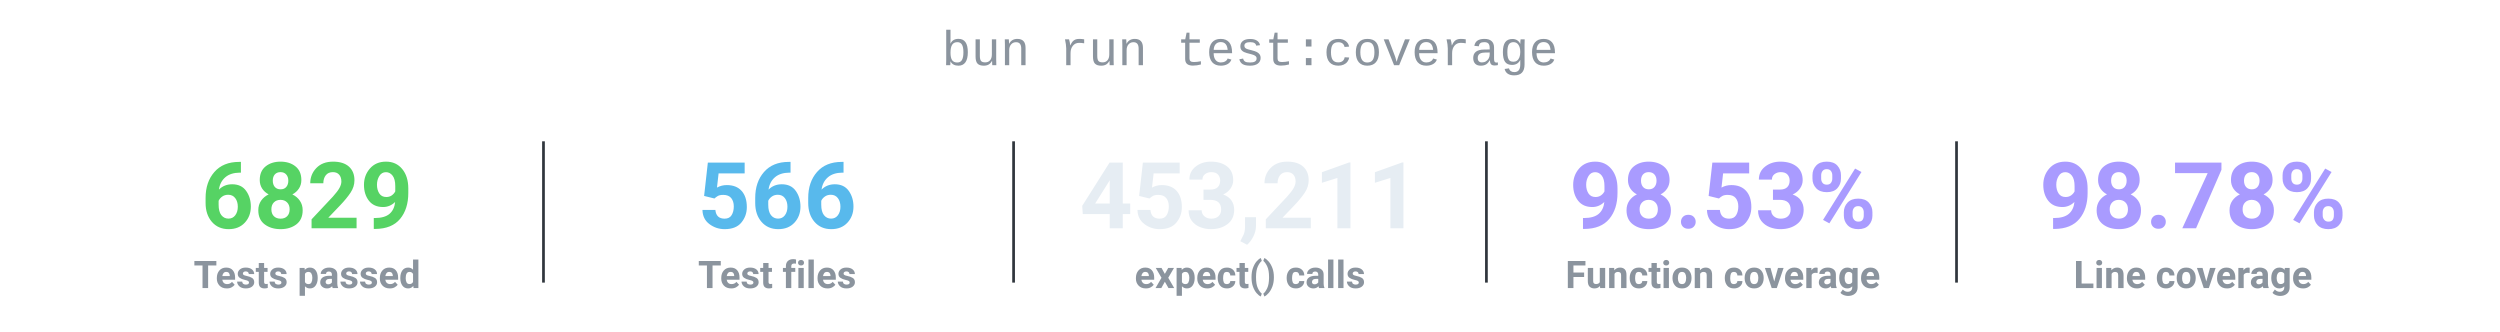
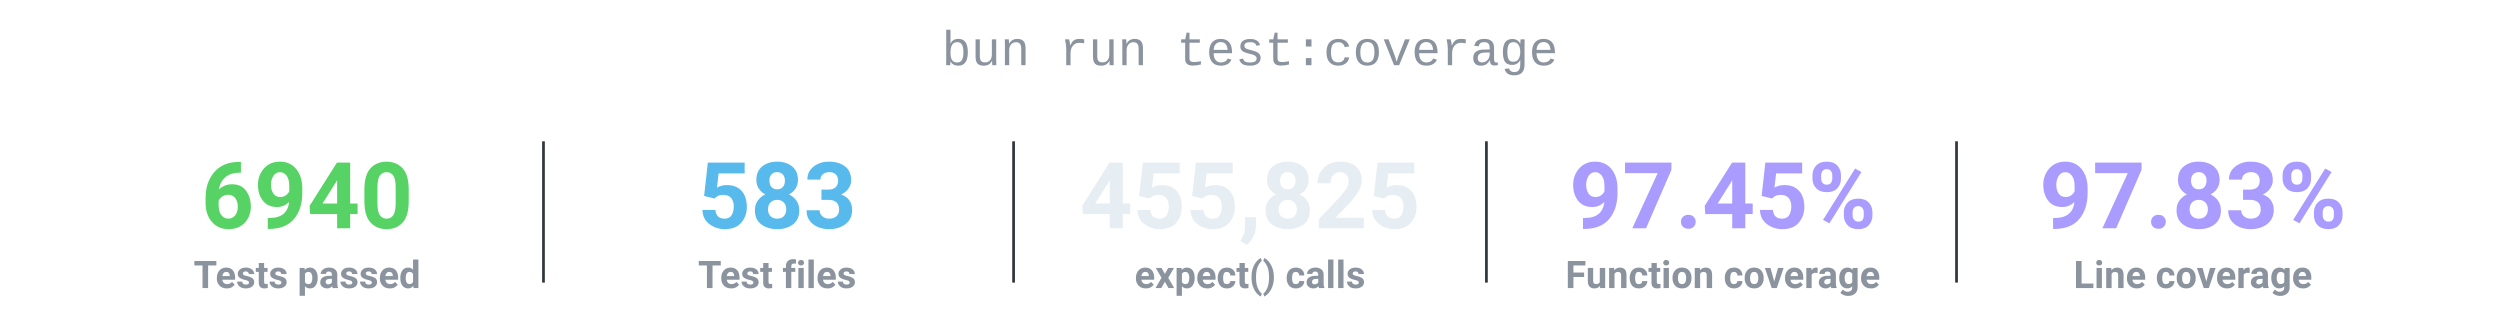
- <svg xmlns="http://www.w3.org/2000/svg" viewBox="0 0 920 122" width="920" height="122" role="img" aria-label="bun run test:coverage — 6829 tests passed, 566 test files, 453,211 expect() calls, 98.53% function coverage, 98.78% line coverage">
+ <svg xmlns="http://www.w3.org/2000/svg" viewBox="0 0 920 122" width="920" height="122" role="img" aria-label="bun run test:coverage — 6940 tests passed, 583 test files, 455,825 expect() calls, 97.45% function coverage, 97.83% line coverage">
  <style>
    .cmd { font-family: ui-monospace, SFMono-Regular, 'SF Mono', Menlo, Consolas, 'Liberation Mono', monospace; font-weight: 500; font-size: 18px; }
    .val { font-family: system-ui, -apple-system, BlinkMacSystemFont, 'Segoe UI', Roboto, sans-serif; font-weight: 700; font-size: 34px; }
    .lbl { font-family: system-ui, -apple-system, BlinkMacSystemFont, 'Segoe UI', Roboto, sans-serif; font-weight: 600; font-size: 14px; }
  </style>
  <text x="460" y="24" text-anchor="middle" class="cmd" fill="#8b949e">bun run test:coverage</text>
  <line x1="200" y1="52" x2="200" y2="104" stroke="#30363d" stroke-width="1" />
  <line x1="373" y1="52" x2="373" y2="104" stroke="#30363d" stroke-width="1" />
  <line x1="547" y1="52" x2="547" y2="104" stroke="#30363d" stroke-width="1" />
  <line x1="720" y1="52" x2="720" y2="104" stroke="#30363d" stroke-width="1" />
-   <text x="113" y="84" text-anchor="middle" class="val" fill="#56d364">6829</text>
+   <text x="113" y="84" text-anchor="middle" class="val" fill="#56d364">6940</text>
  <text x="113" y="106" text-anchor="middle" class="lbl" fill="#8b949e">Tests passed</text>
-   <text x="286" y="84" text-anchor="middle" class="val" fill="#58b9ec">566</text>
+   <text x="286" y="84" text-anchor="middle" class="val" fill="#58b9ec">583</text>
  <text x="286" y="106" text-anchor="middle" class="lbl" fill="#8b949e">Test files</text>
-   <text x="460" y="84" text-anchor="middle" class="val" fill="#e6edf3">453,211</text>
+   <text x="460" y="84" text-anchor="middle" class="val" fill="#e6edf3">455,825</text>
  <text x="460" y="106" text-anchor="middle" class="lbl" fill="#8b949e">expect() calls</text>
-   <text x="634" y="84" text-anchor="middle" class="val" fill="#a99bff">98.53%</text>
+   <text x="634" y="84" text-anchor="middle" class="val" fill="#a99bff">97.45%</text>
  <text x="634" y="106" text-anchor="middle" class="lbl" fill="#8b949e">Function coverage</text>
-   <text x="807" y="84" text-anchor="middle" class="val" fill="#a99bff">98.78%</text>
+   <text x="807" y="84" text-anchor="middle" class="val" fill="#a99bff">97.83%</text>
  <text x="807" y="106" text-anchor="middle" class="lbl" fill="#8b949e">Line coverage</text>
</svg>
